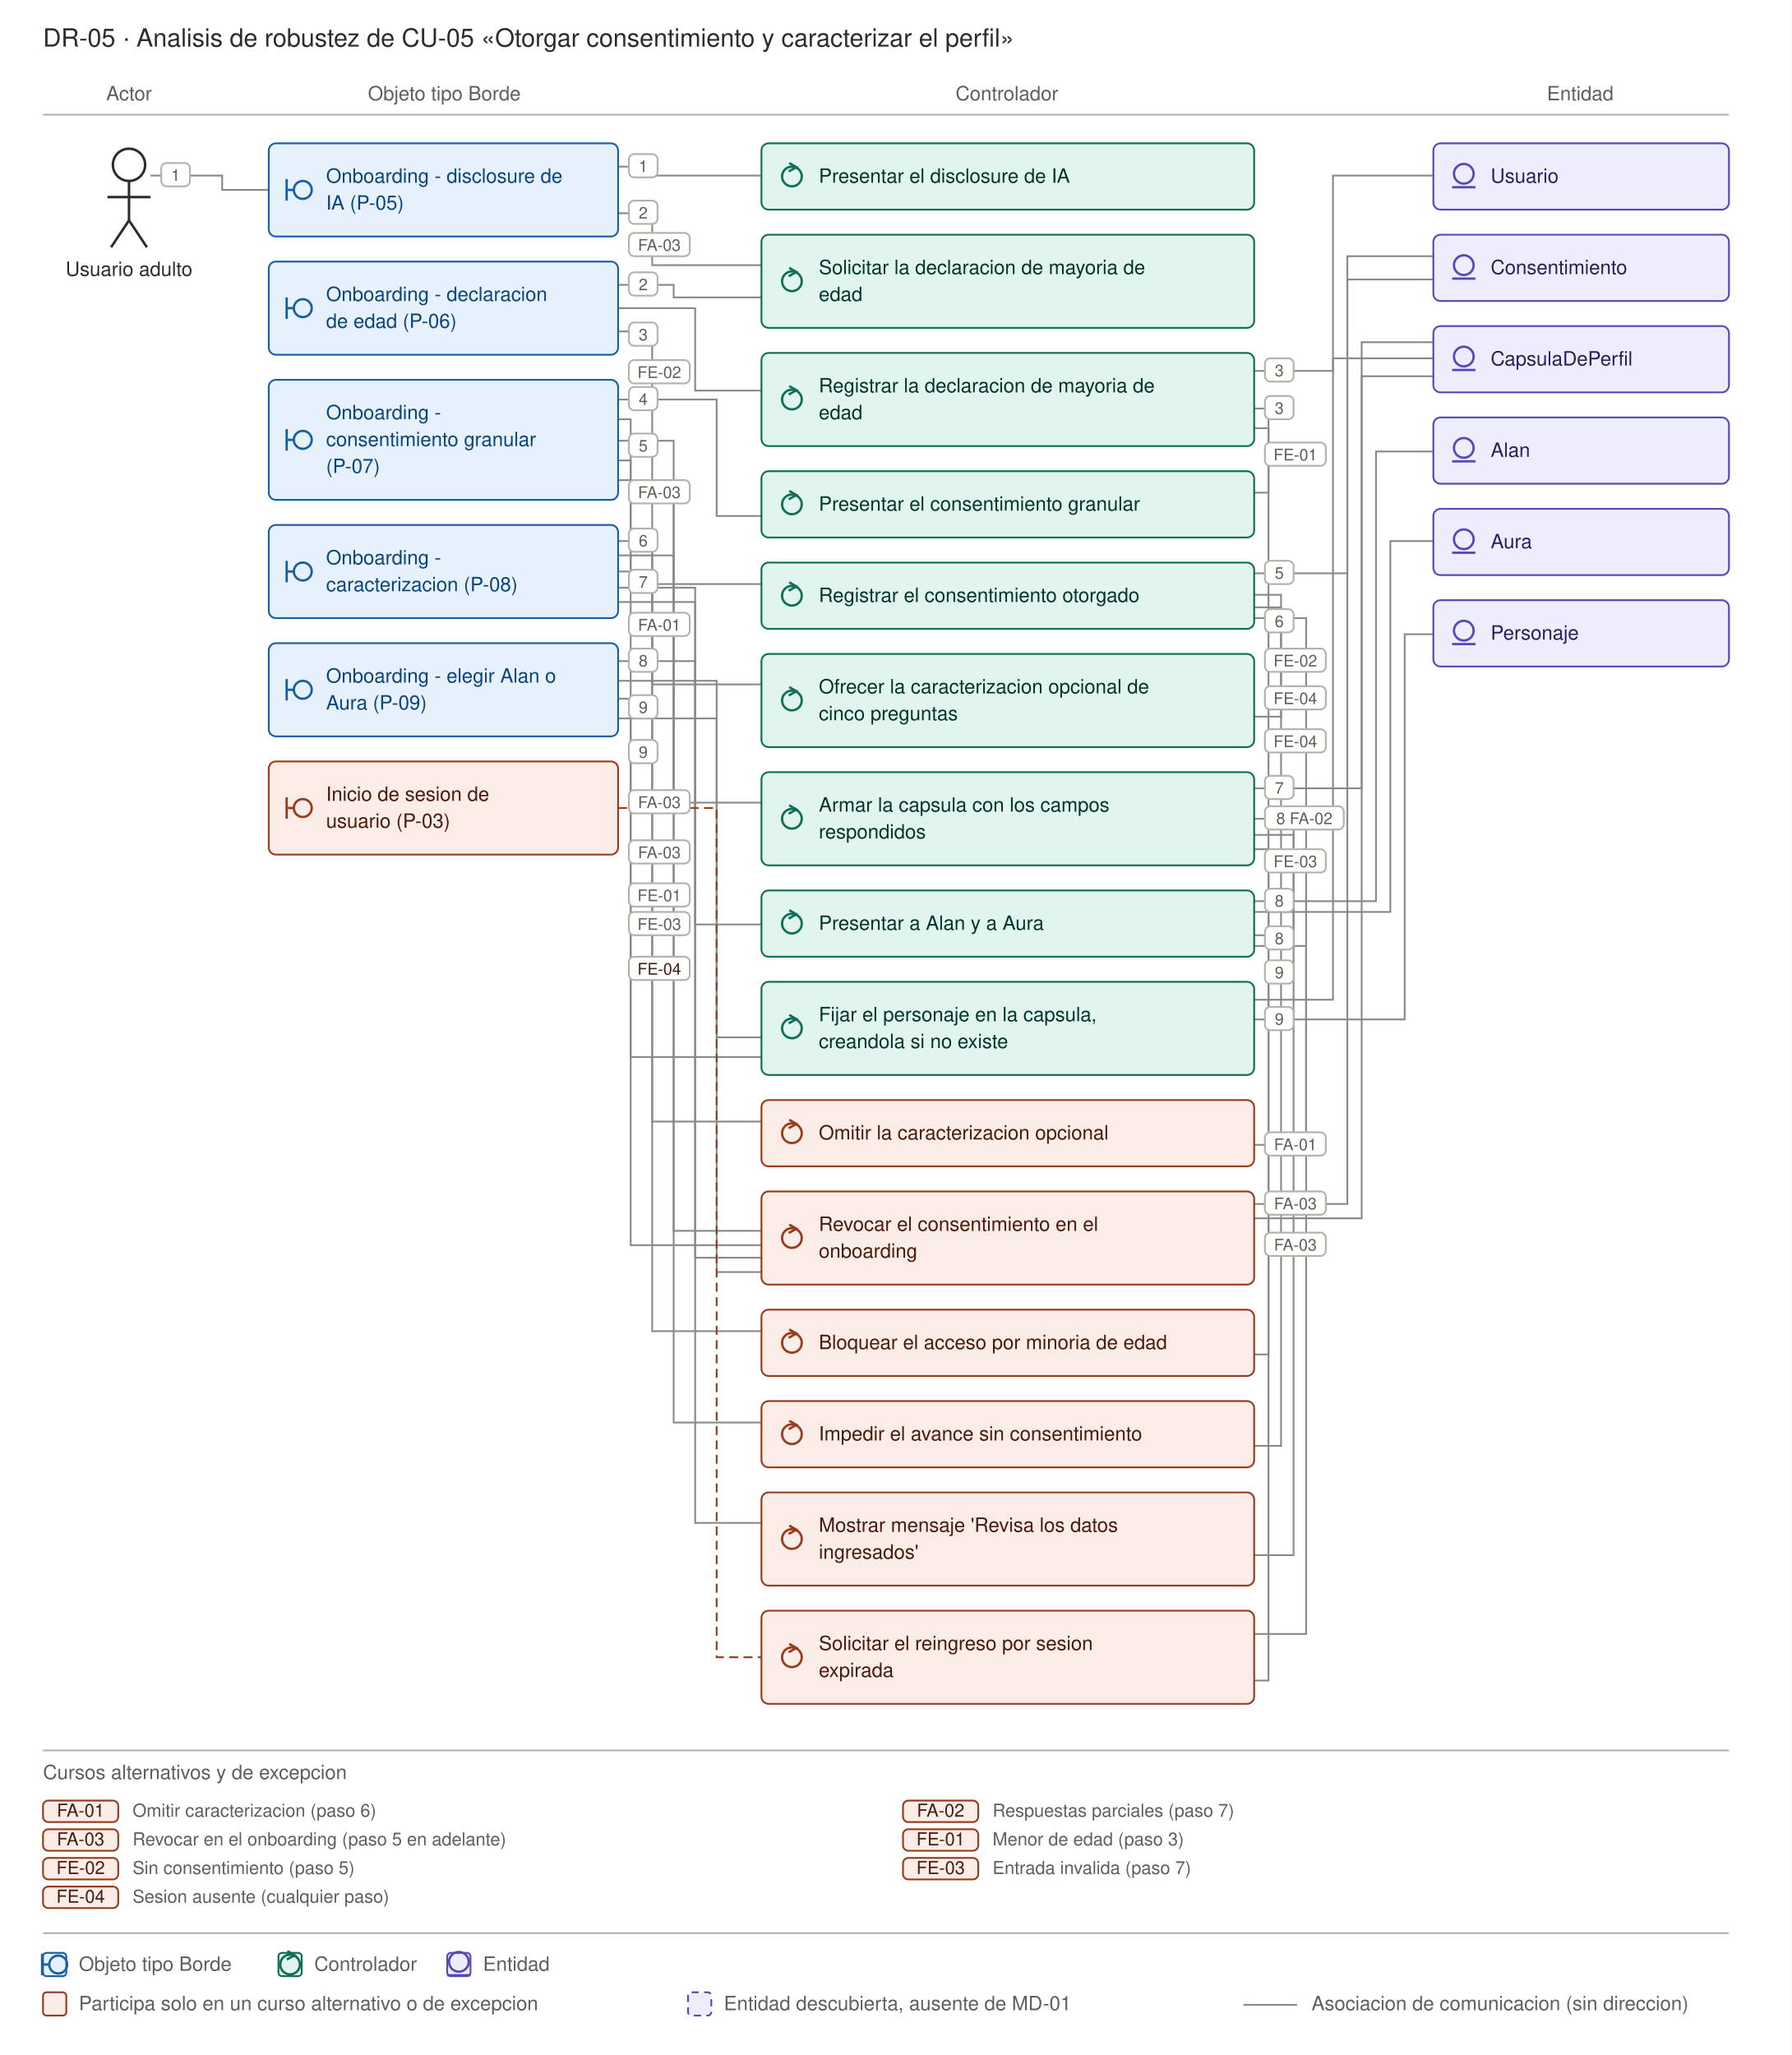
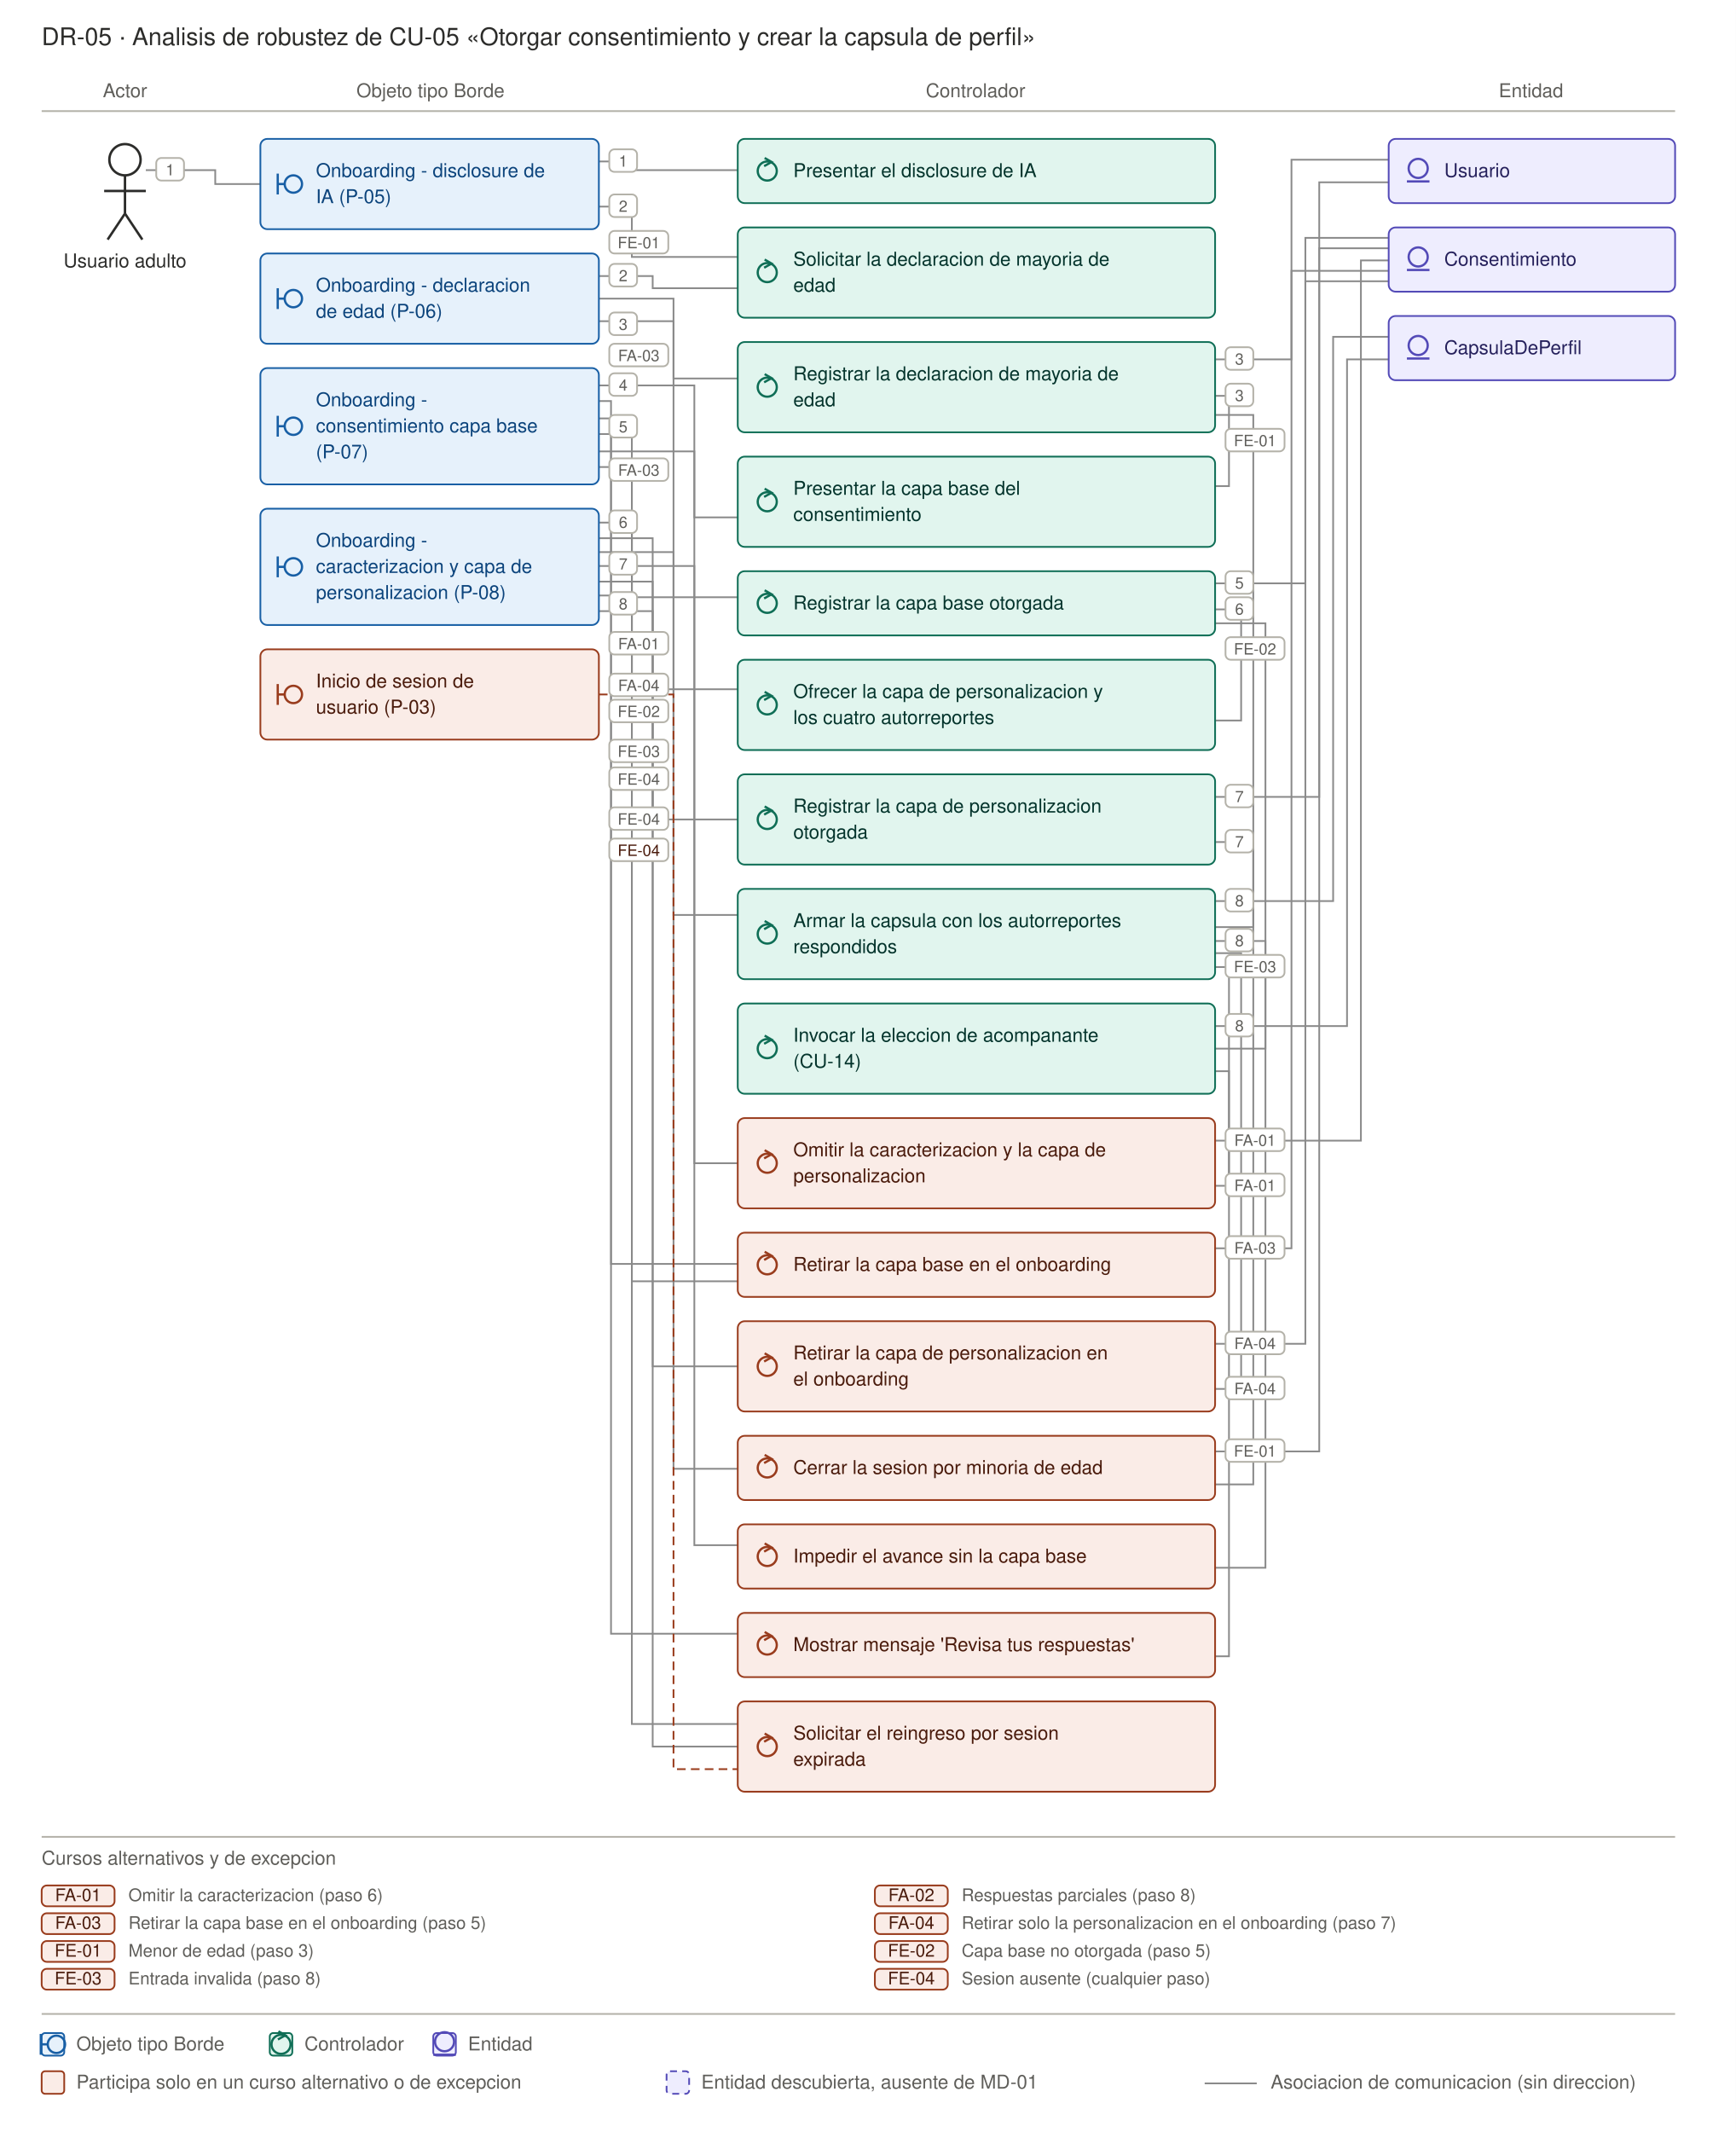
- <svg xmlns="http://www.w3.org/2000/svg" width="1000" height="1147" viewBox="0 0 1000 1147" role="img" font-family="Segoe UI, Helvetica, Arial, sans-serif">
-   <rect x="0" y="0" width="1000" height="1147" fill="#FFFFFF" />
-   <text x="24" y="26" font-size="14" font-weight="500" fill="#2C2C2A">DR-05 · Analisis de robustez de CU-05 «Otorgar consentimiento y caracterizar el perfil»</text>
+ <svg xmlns="http://www.w3.org/2000/svg" width="1000" height="1228" viewBox="0 0 1000 1228" role="img" font-family="Segoe UI, Helvetica, Arial, sans-serif">
+   <rect x="0" y="0" width="1000" height="1228" fill="#FFFFFF" />
+   <text x="24" y="26" font-size="14" font-weight="500" fill="#2C2C2A">DR-05 · Analisis de robustez de CU-05 «Otorgar consentimiento y crear la capsula de perfil»</text>
  <g font-size="11" font-weight="500" fill="#5F5E5A" text-anchor="middle">
    <text x="72" y="56">Actor</text>
    <text x="248" y="56">Objeto tipo Borde</text>
    <text x="562" y="56">Controlador</text>
    <text x="882" y="56">Entidad</text>
  </g>
  <line x1="24" y1="64" x2="965" y2="64" stroke="#B4B2A9" stroke-width="1" />
  <g fill="none" stroke="#8a8a8a" stroke-width="1">
    <polyline points="84,98 124,98 124,106 150,106" />
    <polyline points="345,93 352,93 352,98 425,98" />
    <polyline points="345,119 364,119 364,148 425,148" />
    <polyline points="345,159 376,159 376,166 425,166" />
    <polyline points="345,172 388,172 388,218 425,218" />
-     <polyline points="700,207 744,207 744,98 800,98" />
-     <polyline points="700,228 708,228 708,275 700,275" />
-     <polyline points="345,223 400,223 400,288 425,288" />
-     <polyline points="345,234 352,234 352,326 425,326" />
-     <polyline points="700,320 752,320 752,143 800,143" />
-     <polyline points="700,332 715,332 715,400 700,400" />
-     <polyline points="345,302 364,302 364,382 425,382" />
-     <polyline points="345,310 376,310 376,448 425,448" />
-     <polyline points="700,440 760,440 760,191 800,191" />
-     <polyline points="700,457 722,457 722,522 700,522" />
-     <polyline points="345,369 388,369 388,516 425,516" />
-     <polyline points="700,503 768,503 768,252 800,252" />
-     <polyline points="700,509 776,509 776,302 800,302" />
-     <polyline points="345,380 400,380 400,579 425,579" />
-     <polyline points="700,569 784,569 784,354 800,354" />
-     <polyline points="700,558 744,558 744,200 800,200" />
-     <polyline points="345,390 352,390 352,590 425,590" />
-     <polyline points="345,319 364,319 364,626 425,626" />
-     <polyline points="700,639 729,639 729,528 700,528" />
-     <polyline points="345,246 376,246 376,687 425,687" />
-     <polyline points="345,328 388,328 388,702 425,702" />
-     <polyline points="345,401 400,401 400,710 425,710" />
-     <polyline points="700,672 752,672 752,156 800,156" />
-     <polyline points="700,680 760,680 760,210 800,210" />
-     <polyline points="345,257 352,257 352,695 425,695" />
-     <polyline points="700,239 708,239 708,756 700,756" />
-     <polyline points="345,185 364,185 364,743 425,743" />
-     <polyline points="700,339 715,339 715,807 700,807" />
-     <polyline points="345,268 376,268 376,794 425,794" />
-     <polyline points="700,466 722,466 722,868 700,868" />
-     <polyline points="345,336 388,336 388,850 425,850" />
-     <polyline points="700,345 729,345 729,912 700,912" />
-     <polyline points="700,474 708,474 708,938 700,938" />
-     <polyline points="345,451 400,451 400,925 425,925" stroke="#993C1D" stroke-dasharray="5 3" />
+     <polyline points="700,207 744,207 744,92 800,92" />
+     <polyline points="700,228 708,228 708,280 700,280" />
+     <polyline points="345,222 400,222 400,298 425,298" />
+     <polyline points="345,231 352,231 352,344 425,344" />
+     <polyline points="700,336 752,336 752,137 800,137" />
+     <polyline points="700,351 715,351 715,415 700,415" />
+     <polyline points="345,301 364,301 364,397 425,397" />
+     <polyline points="345,310 376,310 376,472 425,472" />
+     <polyline points="700,459 760,459 760,143 800,143" />
+     <polyline points="700,485 722,485 722,534 700,534" />
+     <polyline points="345,318 388,318 388,527 425,527" />
+     <polyline points="700,519 768,519 768,194 800,194" />
+     <polyline points="700,542 729,542 729,604 700,604" />
+     <polyline points="700,591 776,591 776,207 800,207" />
+     <polyline points="345,326 400,326 400,670 425,670" />
+     <polyline points="700,657 784,657 784,150 800,150" />
+     <polyline points="700,683 708,683 708,617 700,617" />
+     <polyline points="345,241 352,241 352,728 425,728" />
+     <polyline points="700,719 744,719 744,156 800,156" />
+     <polyline points="345,250 364,250 364,738 425,738" />
+     <polyline points="345,335 376,335 376,787 425,787" />
+     <polyline points="700,774 752,774 752,162 800,162" />
+     <polyline points="700,800 715,800 715,549 700,549" />
+     <polyline points="700,239 722,239 722,855 700,855" />
+     <polyline points="700,836 760,836 760,105 800,105" />
+     <polyline points="345,185 388,185 388,846 425,846" />
+     <polyline points="700,359 729,359 729,903 700,903" />
+     <polyline points="345,260 400,260 400,890 425,890" />
+     <polyline points="700,557 708,557 708,954 700,954" />
+     <polyline points="345,343 352,343 352,941 425,941" />
+     <polyline points="345,269 364,269 364,993 425,993" />
+     <polyline points="345,352 376,352 376,1006 425,1006" />
+     <polyline points="345,400 388,400 388,1019 425,1019" stroke="#993C1D" stroke-dasharray="5 3" />
  </g>
  <g fill="none" stroke="#2C2C2A" stroke-width="1.4">
    <circle cx="72.0" cy="92" r="9" />
    <line x1="72.0" y1="101" x2="72.0" y2="123" />
    <line x1="60.0" y1="110" x2="84.0" y2="110" />
    <line x1="72.0" y1="123" x2="62.0" y2="138" />
    <line x1="72.0" y1="123" x2="82.0" y2="138" />
  </g>
  <g font-size="11" text-anchor="middle" fill="#2C2C2A">
    <text x="72" y="154">Usuario adulto</text>
  </g>
  <rect x="150" y="80" width="195" height="52" rx="4" fill="#E6F1FB" stroke="#185FA5" />
  <g fill="none" stroke="#185FA5" stroke-width="1.3">
    <line x1="160" y1="100.0" x2="160" y2="112.0" />
    <line x1="160" y1="106.0" x2="164" y2="106.0" />
    <circle cx="169" cy="106.0" r="5" />
  </g>
  <g font-size="11" fill="#0C447C">
    <text x="182" y="102">Onboarding - disclosure de</text>
    <text x="182" y="117">IA (P-05)</text>
  </g>
  <rect x="150" y="146" width="195" height="52" rx="4" fill="#E6F1FB" stroke="#185FA5" />
  <g fill="none" stroke="#185FA5" stroke-width="1.3">
    <line x1="160" y1="166.0" x2="160" y2="178.0" />
    <line x1="160" y1="172.0" x2="164" y2="172.0" />
    <circle cx="169" cy="172.0" r="5" />
  </g>
  <g font-size="11" fill="#0C447C">
    <text x="182" y="168">Onboarding - declaracion</text>
    <text x="182" y="183">de edad (P-06)</text>
  </g>
  <rect x="150" y="212" width="195" height="67" rx="4" fill="#E6F1FB" stroke="#185FA5" />
  <g fill="none" stroke="#185FA5" stroke-width="1.3">
    <line x1="160" y1="239.5" x2="160" y2="251.5" />
    <line x1="160" y1="245.5" x2="164" y2="245.5" />
    <circle cx="169" cy="245.5" r="5" />
  </g>
  <g font-size="11" fill="#0C447C">
    <text x="182" y="234">Onboarding -</text>
-     <text x="182" y="249">consentimiento granular</text>
+     <text x="182" y="249">consentimiento capa base</text>
    <text x="182" y="264">(P-07)</text>
  </g>
-   <rect x="150" y="293" width="195" height="52" rx="4" fill="#E6F1FB" stroke="#185FA5" />
+   <rect x="150" y="293" width="195" height="67" rx="4" fill="#E6F1FB" stroke="#185FA5" />
  <g fill="none" stroke="#185FA5" stroke-width="1.3">
-     <line x1="160" y1="313.0" x2="160" y2="325.0" />
-     <line x1="160" y1="319.0" x2="164" y2="319.0" />
-     <circle cx="169" cy="319.0" r="5" />
+     <line x1="160" y1="320.5" x2="160" y2="332.5" />
+     <line x1="160" y1="326.5" x2="164" y2="326.5" />
+     <circle cx="169" cy="326.5" r="5" />
  </g>
  <g font-size="11" fill="#0C447C">
    <text x="182" y="315">Onboarding -</text>
-     <text x="182" y="330">caracterizacion (P-08)</text>
-   </g>
-   <rect x="150" y="359" width="195" height="52" rx="4" fill="#E6F1FB" stroke="#185FA5" />
-   <g fill="none" stroke="#185FA5" stroke-width="1.3">
-     <line x1="160" y1="379.0" x2="160" y2="391.0" />
-     <line x1="160" y1="385.0" x2="164" y2="385.0" />
-     <circle cx="169" cy="385.0" r="5" />
-   </g>
-   <g font-size="11" fill="#0C447C">
-     <text x="182" y="381">Onboarding - elegir Alan o</text>
-     <text x="182" y="396">Aura (P-09)</text>
-   </g>
-   <rect x="150" y="425" width="195" height="52" rx="4" fill="#FAECE7" stroke="#993C1D" />
-   <g fill="none" stroke="#993C1D" stroke-width="1.3">
-     <line x1="160" y1="445.0" x2="160" y2="457.0" />
-     <line x1="160" y1="451.0" x2="164" y2="451.0" />
-     <circle cx="169" cy="451.0" r="5" />
-   </g>
-   <g font-size="11" fill="#4A1B0C">
-     <text x="182" y="447">Inicio de sesion de</text>
-     <text x="182" y="462">usuario (P-03)</text>
+     <text x="182" y="330">caracterizacion y capa de</text>
+     <text x="182" y="345">personalizacion (P-08)</text>
+   </g>
+   <rect x="150" y="374" width="195" height="52" rx="4" fill="#FAECE7" stroke="#993C1D" />
+   <g fill="none" stroke="#993C1D" stroke-width="1.3">
+     <line x1="160" y1="394.0" x2="160" y2="406.0" />
+     <line x1="160" y1="400.0" x2="164" y2="400.0" />
+     <circle cx="169" cy="400.0" r="5" />
+   </g>
+   <g font-size="11" fill="#4A1B0C">
+     <text x="182" y="396">Inicio de sesion de</text>
+     <text x="182" y="411">usuario (P-03)</text>
  </g>
  <rect x="425" y="80" width="275" height="37" rx="4" fill="#E1F5EE" stroke="#0F6E56" />
  <g fill="none" stroke="#0F6E56" stroke-width="1.3">
    <circle cx="442" cy="98.5" r="5.5" />
    <polyline points="440.5,91.0 444.5,93.3 440.2,95.7" />
  </g>
  <g font-size="11" fill="#04342C">
    <text x="457" y="102">Presentar el disclosure de IA</text>
  </g>
  <rect x="425" y="131" width="275" height="52" rx="4" fill="#E1F5EE" stroke="#0F6E56" />
  <g fill="none" stroke="#0F6E56" stroke-width="1.3">
    <circle cx="442" cy="157.0" r="5.5" />
    <polyline points="440.5,149.5 444.5,151.8 440.2,154.2" />
  </g>
  <g font-size="11" fill="#04342C">
    <text x="457" y="153">Solicitar la declaracion de mayoria de</text>
    <text x="457" y="168">edad</text>
  </g>
  <rect x="425" y="197" width="275" height="52" rx="4" fill="#E1F5EE" stroke="#0F6E56" />
  <g fill="none" stroke="#0F6E56" stroke-width="1.3">
    <circle cx="442" cy="223.0" r="5.5" />
    <polyline points="440.5,215.5 444.5,217.8 440.2,220.2" />
  </g>
  <g font-size="11" fill="#04342C">
    <text x="457" y="219">Registrar la declaracion de mayoria de</text>
    <text x="457" y="234">edad</text>
  </g>
-   <rect x="425" y="263" width="275" height="37" rx="4" fill="#E1F5EE" stroke="#0F6E56" />
-   <g fill="none" stroke="#0F6E56" stroke-width="1.3">
-     <circle cx="442" cy="281.5" r="5.5" />
-     <polyline points="440.5,274.0 444.5,276.3 440.2,278.7" />
-   </g>
-   <g font-size="11" fill="#04342C">
-     <text x="457" y="285">Presentar el consentimiento granular</text>
-   </g>
-   <rect x="425" y="314" width="275" height="37" rx="4" fill="#E1F5EE" stroke="#0F6E56" />
-   <g fill="none" stroke="#0F6E56" stroke-width="1.3">
-     <circle cx="442" cy="332.5" r="5.5" />
-     <polyline points="440.5,325.0 444.5,327.3 440.2,329.7" />
-   </g>
-   <g font-size="11" fill="#04342C">
-     <text x="457" y="336">Registrar el consentimiento otorgado</text>
-   </g>
-   <rect x="425" y="365" width="275" height="52" rx="4" fill="#E1F5EE" stroke="#0F6E56" />
-   <g fill="none" stroke="#0F6E56" stroke-width="1.3">
-     <circle cx="442" cy="391.0" r="5.5" />
-     <polyline points="440.5,383.5 444.5,385.8 440.2,388.2" />
-   </g>
-   <g font-size="11" fill="#04342C">
-     <text x="457" y="387">Ofrecer la caracterizacion opcional de</text>
-     <text x="457" y="402">cinco preguntas</text>
-   </g>
-   <rect x="425" y="431" width="275" height="52" rx="4" fill="#E1F5EE" stroke="#0F6E56" />
-   <g fill="none" stroke="#0F6E56" stroke-width="1.3">
-     <circle cx="442" cy="457.0" r="5.5" />
-     <polyline points="440.5,449.5 444.5,451.8 440.2,454.2" />
-   </g>
-   <g font-size="11" fill="#04342C">
-     <text x="457" y="453">Armar la capsula con los campos</text>
-     <text x="457" y="468">respondidos</text>
-   </g>
-   <rect x="425" y="497" width="275" height="37" rx="4" fill="#E1F5EE" stroke="#0F6E56" />
-   <g fill="none" stroke="#0F6E56" stroke-width="1.3">
-     <circle cx="442" cy="515.5" r="5.5" />
-     <polyline points="440.5,508.0 444.5,510.3 440.2,512.7" />
-   </g>
-   <g font-size="11" fill="#04342C">
-     <text x="457" y="519">Presentar a Alan y a Aura</text>
-   </g>
-   <rect x="425" y="548" width="275" height="52" rx="4" fill="#E1F5EE" stroke="#0F6E56" />
-   <g fill="none" stroke="#0F6E56" stroke-width="1.3">
-     <circle cx="442" cy="574.0" r="5.5" />
-     <polyline points="440.5,566.5 444.5,568.8 440.2,571.2" />
-   </g>
-   <g font-size="11" fill="#04342C">
-     <text x="457" y="570">Fijar el personaje en la capsula,</text>
-     <text x="457" y="585">creandola si no existe</text>
-   </g>
-   <rect x="425" y="614" width="275" height="37" rx="4" fill="#FAECE7" stroke="#993C1D" />
-   <g fill="none" stroke="#993C1D" stroke-width="1.3">
-     <circle cx="442" cy="632.5" r="5.5" />
-     <polyline points="440.5,625.0 444.5,627.3 440.2,629.7" />
-   </g>
-   <g font-size="11" fill="#4A1B0C">
-     <text x="457" y="636">Omitir la caracterizacion opcional</text>
-   </g>
-   <rect x="425" y="665" width="275" height="52" rx="4" fill="#FAECE7" stroke="#993C1D" />
-   <g fill="none" stroke="#993C1D" stroke-width="1.3">
-     <circle cx="442" cy="691.0" r="5.5" />
-     <polyline points="440.5,683.5 444.5,685.8 440.2,688.2" />
-   </g>
-   <g font-size="11" fill="#4A1B0C">
-     <text x="457" y="687">Revocar el consentimiento en el</text>
-     <text x="457" y="702">onboarding</text>
-   </g>
-   <rect x="425" y="731" width="275" height="37" rx="4" fill="#FAECE7" stroke="#993C1D" />
-   <g fill="none" stroke="#993C1D" stroke-width="1.3">
-     <circle cx="442" cy="749.5" r="5.5" />
-     <polyline points="440.5,742.0 444.5,744.3 440.2,746.7" />
-   </g>
-   <g font-size="11" fill="#4A1B0C">
-     <text x="457" y="753">Bloquear el acceso por minoria de edad</text>
-   </g>
-   <rect x="425" y="782" width="275" height="37" rx="4" fill="#FAECE7" stroke="#993C1D" />
-   <g fill="none" stroke="#993C1D" stroke-width="1.3">
-     <circle cx="442" cy="800.5" r="5.5" />
-     <polyline points="440.5,793.0 444.5,795.3 440.2,797.7" />
-   </g>
-   <g font-size="11" fill="#4A1B0C">
-     <text x="457" y="804">Impedir el avance sin consentimiento</text>
-   </g>
-   <rect x="425" y="833" width="275" height="52" rx="4" fill="#FAECE7" stroke="#993C1D" />
-   <g fill="none" stroke="#993C1D" stroke-width="1.3">
-     <circle cx="442" cy="859.0" r="5.5" />
-     <polyline points="440.5,851.5 444.5,853.8 440.2,856.2" />
-   </g>
-   <g font-size="11" fill="#4A1B0C">
-     <text x="457" y="855">Mostrar mensaje 'Revisa los datos</text>
-     <text x="457" y="870">ingresados'</text>
-   </g>
-   <rect x="425" y="899" width="275" height="52" rx="4" fill="#FAECE7" stroke="#993C1D" />
-   <g fill="none" stroke="#993C1D" stroke-width="1.3">
-     <circle cx="442" cy="925.0" r="5.5" />
-     <polyline points="440.5,917.5 444.5,919.8 440.2,922.2" />
-   </g>
-   <g font-size="11" fill="#4A1B0C">
-     <text x="457" y="921">Solicitar el reingreso por sesion</text>
-     <text x="457" y="936">expirada</text>
+   <rect x="425" y="263" width="275" height="52" rx="4" fill="#E1F5EE" stroke="#0F6E56" />
+   <g fill="none" stroke="#0F6E56" stroke-width="1.3">
+     <circle cx="442" cy="289.0" r="5.5" />
+     <polyline points="440.5,281.5 444.5,283.8 440.2,286.2" />
+   </g>
+   <g font-size="11" fill="#04342C">
+     <text x="457" y="285">Presentar la capa base del</text>
+     <text x="457" y="300">consentimiento</text>
+   </g>
+   <rect x="425" y="329" width="275" height="37" rx="4" fill="#E1F5EE" stroke="#0F6E56" />
+   <g fill="none" stroke="#0F6E56" stroke-width="1.3">
+     <circle cx="442" cy="347.5" r="5.5" />
+     <polyline points="440.5,340.0 444.5,342.3 440.2,344.7" />
+   </g>
+   <g font-size="11" fill="#04342C">
+     <text x="457" y="351">Registrar la capa base otorgada</text>
+   </g>
+   <rect x="425" y="380" width="275" height="52" rx="4" fill="#E1F5EE" stroke="#0F6E56" />
+   <g fill="none" stroke="#0F6E56" stroke-width="1.3">
+     <circle cx="442" cy="406.0" r="5.5" />
+     <polyline points="440.5,398.5 444.5,400.8 440.2,403.2" />
+   </g>
+   <g font-size="11" fill="#04342C">
+     <text x="457" y="402">Ofrecer la capa de personalizacion y</text>
+     <text x="457" y="417">los cuatro autorreportes</text>
+   </g>
+   <rect x="425" y="446" width="275" height="52" rx="4" fill="#E1F5EE" stroke="#0F6E56" />
+   <g fill="none" stroke="#0F6E56" stroke-width="1.3">
+     <circle cx="442" cy="472.0" r="5.5" />
+     <polyline points="440.5,464.5 444.5,466.8 440.2,469.2" />
+   </g>
+   <g font-size="11" fill="#04342C">
+     <text x="457" y="468">Registrar la capa de personalizacion</text>
+     <text x="457" y="483">otorgada</text>
+   </g>
+   <rect x="425" y="512" width="275" height="52" rx="4" fill="#E1F5EE" stroke="#0F6E56" />
+   <g fill="none" stroke="#0F6E56" stroke-width="1.3">
+     <circle cx="442" cy="538.0" r="5.5" />
+     <polyline points="440.5,530.5 444.5,532.8 440.2,535.2" />
+   </g>
+   <g font-size="11" fill="#04342C">
+     <text x="457" y="534">Armar la capsula con los autorreportes</text>
+     <text x="457" y="549">respondidos</text>
+   </g>
+   <rect x="425" y="578" width="275" height="52" rx="4" fill="#E1F5EE" stroke="#0F6E56" />
+   <g fill="none" stroke="#0F6E56" stroke-width="1.3">
+     <circle cx="442" cy="604.0" r="5.5" />
+     <polyline points="440.5,596.5 444.5,598.8 440.2,601.2" />
+   </g>
+   <g font-size="11" fill="#04342C">
+     <text x="457" y="600">Invocar la eleccion de acompanante</text>
+     <text x="457" y="615">(CU-14)</text>
+   </g>
+   <rect x="425" y="644" width="275" height="52" rx="4" fill="#FAECE7" stroke="#993C1D" />
+   <g fill="none" stroke="#993C1D" stroke-width="1.3">
+     <circle cx="442" cy="670.0" r="5.5" />
+     <polyline points="440.5,662.5 444.5,664.8 440.2,667.2" />
+   </g>
+   <g font-size="11" fill="#4A1B0C">
+     <text x="457" y="666">Omitir la caracterizacion y la capa de</text>
+     <text x="457" y="681">personalizacion</text>
+   </g>
+   <rect x="425" y="710" width="275" height="37" rx="4" fill="#FAECE7" stroke="#993C1D" />
+   <g fill="none" stroke="#993C1D" stroke-width="1.3">
+     <circle cx="442" cy="728.5" r="5.5" />
+     <polyline points="440.5,721.0 444.5,723.3 440.2,725.7" />
+   </g>
+   <g font-size="11" fill="#4A1B0C">
+     <text x="457" y="732">Retirar la capa base en el onboarding</text>
+   </g>
+   <rect x="425" y="761" width="275" height="52" rx="4" fill="#FAECE7" stroke="#993C1D" />
+   <g fill="none" stroke="#993C1D" stroke-width="1.3">
+     <circle cx="442" cy="787.0" r="5.5" />
+     <polyline points="440.5,779.5 444.5,781.8 440.2,784.2" />
+   </g>
+   <g font-size="11" fill="#4A1B0C">
+     <text x="457" y="783">Retirar la capa de personalizacion en</text>
+     <text x="457" y="798">el onboarding</text>
+   </g>
+   <rect x="425" y="827" width="275" height="37" rx="4" fill="#FAECE7" stroke="#993C1D" />
+   <g fill="none" stroke="#993C1D" stroke-width="1.3">
+     <circle cx="442" cy="845.5" r="5.5" />
+     <polyline points="440.5,838.0 444.5,840.3 440.2,842.7" />
+   </g>
+   <g font-size="11" fill="#4A1B0C">
+     <text x="457" y="849">Cerrar la sesion por minoria de edad</text>
+   </g>
+   <rect x="425" y="878" width="275" height="37" rx="4" fill="#FAECE7" stroke="#993C1D" />
+   <g fill="none" stroke="#993C1D" stroke-width="1.3">
+     <circle cx="442" cy="896.5" r="5.5" />
+     <polyline points="440.5,889.0 444.5,891.3 440.2,893.7" />
+   </g>
+   <g font-size="11" fill="#4A1B0C">
+     <text x="457" y="900">Impedir el avance sin la capa base</text>
+   </g>
+   <rect x="425" y="929" width="275" height="37" rx="4" fill="#FAECE7" stroke="#993C1D" />
+   <g fill="none" stroke="#993C1D" stroke-width="1.3">
+     <circle cx="442" cy="947.5" r="5.5" />
+     <polyline points="440.5,940.0 444.5,942.3 440.2,944.7" />
+   </g>
+   <g font-size="11" fill="#4A1B0C">
+     <text x="457" y="951">Mostrar mensaje 'Revisa tus respuestas'</text>
+   </g>
+   <rect x="425" y="980" width="275" height="52" rx="4" fill="#FAECE7" stroke="#993C1D" />
+   <g fill="none" stroke="#993C1D" stroke-width="1.3">
+     <circle cx="442" cy="1006.0" r="5.5" />
+     <polyline points="440.5,998.5 444.5,1000.8 440.2,1003.2" />
+   </g>
+   <g font-size="11" fill="#4A1B0C">
+     <text x="457" y="1002">Solicitar el reingreso por sesion</text>
+     <text x="457" y="1017">expirada</text>
  </g>
  <rect x="800" y="80" width="165" height="37" rx="4" fill="#EEEDFE" stroke="#534AB7" />
  <g fill="none" stroke="#534AB7" stroke-width="1.3">
    <circle cx="817" cy="97.0" r="5.5" />
    <line x1="810.5" y1="104.5" x2="823.5" y2="104.5" />
  </g>
  <g font-size="11" fill="#26215C">
    <text x="832" y="102">Usuario</text>
  </g>
  <rect x="800" y="131" width="165" height="37" rx="4" fill="#EEEDFE" stroke="#534AB7" />
  <g fill="none" stroke="#534AB7" stroke-width="1.3">
    <circle cx="817" cy="148.0" r="5.5" />
    <line x1="810.5" y1="155.5" x2="823.5" y2="155.5" />
  </g>
  <g font-size="11" fill="#26215C">
    <text x="832" y="153">Consentimiento</text>
  </g>
  <rect x="800" y="182" width="165" height="37" rx="4" fill="#EEEDFE" stroke="#534AB7" />
  <g fill="none" stroke="#534AB7" stroke-width="1.3">
    <circle cx="817" cy="199.0" r="5.5" />
    <line x1="810.5" y1="206.5" x2="823.5" y2="206.5" />
  </g>
  <g font-size="11" fill="#26215C">
    <text x="832" y="204">CapsulaDePerfil</text>
-   </g>
-   <rect x="800" y="233" width="165" height="37" rx="4" fill="#EEEDFE" stroke="#534AB7" />
-   <g fill="none" stroke="#534AB7" stroke-width="1.3">
-     <circle cx="817" cy="250.0" r="5.5" />
-     <line x1="810.5" y1="257.5" x2="823.5" y2="257.5" />
-   </g>
-   <g font-size="11" fill="#26215C">
-     <text x="832" y="255">Alan</text>
-   </g>
-   <rect x="800" y="284" width="165" height="37" rx="4" fill="#EEEDFE" stroke="#534AB7" />
-   <g fill="none" stroke="#534AB7" stroke-width="1.3">
-     <circle cx="817" cy="301.0" r="5.5" />
-     <line x1="810.5" y1="308.5" x2="823.5" y2="308.5" />
-   </g>
-   <g font-size="11" fill="#26215C">
-     <text x="832" y="306">Aura</text>
-   </g>
-   <rect x="800" y="335" width="165" height="37" rx="4" fill="#EEEDFE" stroke="#534AB7" />
-   <g fill="none" stroke="#534AB7" stroke-width="1.3">
-     <circle cx="817" cy="352.0" r="5.5" />
-     <line x1="810.5" y1="359.5" x2="823.5" y2="359.5" />
-   </g>
-   <g font-size="11" fill="#26215C">
-     <text x="832" y="357">Personaje</text>
  </g>
  <g font-size="9" text-anchor="middle">
    <rect x="90" y="91" width="16" height="13" rx="3" fill="#FFFFFF" stroke="#B4B2A9" />
    <text x="98" y="101" fill="#5F5E5A">1</text>
    <rect x="351" y="86" width="16" height="13" rx="3" fill="#FFFFFF" stroke="#B4B2A9" />
    <text x="359" y="96" fill="#5F5E5A">1</text>
    <rect x="351" y="112" width="16" height="13" rx="3" fill="#FFFFFF" stroke="#B4B2A9" />
    <text x="359" y="122" fill="#5F5E5A">2</text>
    <rect x="351" y="152" width="16" height="13" rx="3" fill="#FFFFFF" stroke="#B4B2A9" />
    <text x="359" y="162" fill="#5F5E5A">2</text>
    <rect x="351" y="180" width="16" height="13" rx="3" fill="#FFFFFF" stroke="#B4B2A9" />
    <text x="359" y="190" fill="#5F5E5A">3</text>
    <rect x="706" y="200" width="16" height="13" rx="3" fill="#FFFFFF" stroke="#B4B2A9" />
    <text x="714" y="210" fill="#5F5E5A">3</text>
    <rect x="706" y="221" width="16" height="13" rx="3" fill="#FFFFFF" stroke="#B4B2A9" />
    <text x="714" y="231" fill="#5F5E5A">3</text>
-     <rect x="351" y="216" width="16" height="13" rx="3" fill="#FFFFFF" stroke="#B4B2A9" />
-     <text x="359" y="226" fill="#5F5E5A">4</text>
-     <rect x="351" y="242" width="16" height="13" rx="3" fill="#FFFFFF" stroke="#B4B2A9" />
-     <text x="359" y="252" fill="#5F5E5A">5</text>
-     <rect x="706" y="313" width="16" height="13" rx="3" fill="#FFFFFF" stroke="#B4B2A9" />
-     <text x="714" y="323" fill="#5F5E5A">5</text>
-     <rect x="706" y="340" width="16" height="13" rx="3" fill="#FFFFFF" stroke="#B4B2A9" />
-     <text x="714" y="350" fill="#5F5E5A">6</text>
-     <rect x="351" y="295" width="16" height="13" rx="3" fill="#FFFFFF" stroke="#B4B2A9" />
-     <text x="359" y="305" fill="#5F5E5A">6</text>
+     <rect x="351" y="215" width="16" height="13" rx="3" fill="#FFFFFF" stroke="#B4B2A9" />
+     <text x="359" y="225" fill="#5F5E5A">4</text>
+     <rect x="351" y="239" width="16" height="13" rx="3" fill="#FFFFFF" stroke="#B4B2A9" />
+     <text x="359" y="249" fill="#5F5E5A">5</text>
+     <rect x="706" y="329" width="16" height="13" rx="3" fill="#FFFFFF" stroke="#B4B2A9" />
+     <text x="714" y="339" fill="#5F5E5A">5</text>
+     <rect x="706" y="344" width="16" height="13" rx="3" fill="#FFFFFF" stroke="#B4B2A9" />
+     <text x="714" y="354" fill="#5F5E5A">6</text>
+     <rect x="351" y="294" width="16" height="13" rx="3" fill="#FFFFFF" stroke="#B4B2A9" />
+     <text x="359" y="304" fill="#5F5E5A">6</text>
    <rect x="351" y="318" width="16" height="13" rx="3" fill="#FFFFFF" stroke="#B4B2A9" />
    <text x="359" y="328" fill="#5F5E5A">7</text>
-     <rect x="706" y="433" width="16" height="13" rx="3" fill="#FFFFFF" stroke="#B4B2A9" />
-     <text x="714" y="443" fill="#5F5E5A">7</text>
-     <rect x="706" y="450" width="44" height="13" rx="3" fill="#FFFFFF" stroke="#B4B2A9" />
-     <text x="728" y="460" fill="#5F5E5A">8 FA-02</text>
-     <rect x="351" y="362" width="16" height="13" rx="3" fill="#FFFFFF" stroke="#B4B2A9" />
-     <text x="359" y="372" fill="#5F5E5A">8</text>
-     <rect x="706" y="496" width="16" height="13" rx="3" fill="#FFFFFF" stroke="#B4B2A9" />
-     <text x="714" y="506" fill="#5F5E5A">8</text>
-     <rect x="706" y="517" width="16" height="13" rx="3" fill="#FFFFFF" stroke="#B4B2A9" />
-     <text x="714" y="527" fill="#5F5E5A">8</text>
-     <rect x="351" y="388" width="16" height="13" rx="3" fill="#FFFFFF" stroke="#B4B2A9" />
-     <text x="359" y="398" fill="#5F5E5A">9</text>
-     <rect x="706" y="562" width="16" height="13" rx="3" fill="#FFFFFF" stroke="#B4B2A9" />
-     <text x="714" y="572" fill="#5F5E5A">9</text>
-     <rect x="706" y="536" width="16" height="13" rx="3" fill="#FFFFFF" stroke="#B4B2A9" />
-     <text x="714" y="546" fill="#5F5E5A">9</text>
-     <rect x="351" y="413" width="16" height="13" rx="3" fill="#FFFFFF" stroke="#B4B2A9" />
-     <text x="359" y="423" fill="#5F5E5A">9</text>
-     <rect x="351" y="342" width="34" height="13" rx="3" fill="#FFFFFF" stroke="#B4B2A9" />
-     <text x="368" y="352" fill="#5F5E5A">FA-01</text>
-     <rect x="706" y="632" width="34" height="13" rx="3" fill="#FFFFFF" stroke="#B4B2A9" />
-     <text x="723" y="642" fill="#5F5E5A">FA-01</text>
-     <rect x="351" y="268" width="34" height="13" rx="3" fill="#FFFFFF" stroke="#B4B2A9" />
-     <text x="368" y="278" fill="#5F5E5A">FA-03</text>
-     <rect x="351" y="441" width="34" height="13" rx="3" fill="#FFFFFF" stroke="#B4B2A9" />
-     <text x="368" y="451" fill="#5F5E5A">FA-03</text>
-     <rect x="351" y="469" width="34" height="13" rx="3" fill="#FFFFFF" stroke="#B4B2A9" />
-     <text x="368" y="479" fill="#5F5E5A">FA-03</text>
-     <rect x="706" y="665" width="34" height="13" rx="3" fill="#FFFFFF" stroke="#B4B2A9" />
-     <text x="723" y="675" fill="#5F5E5A">FA-03</text>
-     <rect x="706" y="688" width="34" height="13" rx="3" fill="#FFFFFF" stroke="#B4B2A9" />
-     <text x="723" y="698" fill="#5F5E5A">FA-03</text>
-     <rect x="351" y="130" width="34" height="13" rx="3" fill="#FFFFFF" stroke="#B4B2A9" />
-     <text x="368" y="140" fill="#5F5E5A">FA-03</text>
+     <rect x="706" y="452" width="16" height="13" rx="3" fill="#FFFFFF" stroke="#B4B2A9" />
+     <text x="714" y="462" fill="#5F5E5A">7</text>
+     <rect x="706" y="478" width="16" height="13" rx="3" fill="#FFFFFF" stroke="#B4B2A9" />
+     <text x="714" y="488" fill="#5F5E5A">7</text>
+     <rect x="351" y="341" width="16" height="13" rx="3" fill="#FFFFFF" stroke="#B4B2A9" />
+     <text x="359" y="351" fill="#5F5E5A">8</text>
+     <rect x="706" y="512" width="16" height="13" rx="3" fill="#FFFFFF" stroke="#B4B2A9" />
+     <text x="714" y="522" fill="#5F5E5A">8</text>
+     <rect x="706" y="535" width="16" height="13" rx="3" fill="#FFFFFF" stroke="#B4B2A9" />
+     <text x="714" y="545" fill="#5F5E5A">8</text>
+     <rect x="706" y="584" width="16" height="13" rx="3" fill="#FFFFFF" stroke="#B4B2A9" />
+     <text x="714" y="594" fill="#5F5E5A">8</text>
+     <rect x="351" y="364" width="34" height="13" rx="3" fill="#FFFFFF" stroke="#B4B2A9" />
+     <text x="368" y="374" fill="#5F5E5A">FA-01</text>
+     <rect x="706" y="650" width="34" height="13" rx="3" fill="#FFFFFF" stroke="#B4B2A9" />
+     <text x="723" y="660" fill="#5F5E5A">FA-01</text>
+     <rect x="706" y="676" width="34" height="13" rx="3" fill="#FFFFFF" stroke="#B4B2A9" />
+     <text x="723" y="686" fill="#5F5E5A">FA-01</text>
+     <rect x="351" y="264" width="34" height="13" rx="3" fill="#FFFFFF" stroke="#B4B2A9" />
+     <text x="368" y="274" fill="#5F5E5A">FA-03</text>
+     <rect x="706" y="712" width="34" height="13" rx="3" fill="#FFFFFF" stroke="#B4B2A9" />
+     <text x="723" y="722" fill="#5F5E5A">FA-03</text>
+     <rect x="351" y="198" width="34" height="13" rx="3" fill="#FFFFFF" stroke="#B4B2A9" />
+     <text x="368" y="208" fill="#5F5E5A">FA-03</text>
+     <rect x="351" y="388" width="34" height="13" rx="3" fill="#FFFFFF" stroke="#B4B2A9" />
+     <text x="368" y="398" fill="#5F5E5A">FA-04</text>
+     <rect x="706" y="767" width="34" height="13" rx="3" fill="#FFFFFF" stroke="#B4B2A9" />
+     <text x="723" y="777" fill="#5F5E5A">FA-04</text>
+     <rect x="706" y="793" width="34" height="13" rx="3" fill="#FFFFFF" stroke="#B4B2A9" />
+     <text x="723" y="803" fill="#5F5E5A">FA-04</text>
    <rect x="706" y="247" width="34" height="13" rx="3" fill="#FFFFFF" stroke="#B4B2A9" />
    <text x="723" y="257" fill="#5F5E5A">FE-01</text>
-     <rect x="351" y="493" width="34" height="13" rx="3" fill="#FFFFFF" stroke="#B4B2A9" />
-     <text x="368" y="503" fill="#5F5E5A">FE-01</text>
-     <rect x="706" y="362" width="34" height="13" rx="3" fill="#FFFFFF" stroke="#B4B2A9" />
-     <text x="723" y="372" fill="#5F5E5A">FE-02</text>
-     <rect x="351" y="201" width="34" height="13" rx="3" fill="#FFFFFF" stroke="#B4B2A9" />
-     <text x="368" y="211" fill="#5F5E5A">FE-02</text>
-     <rect x="706" y="474" width="34" height="13" rx="3" fill="#FFFFFF" stroke="#B4B2A9" />
-     <text x="723" y="484" fill="#5F5E5A">FE-03</text>
-     <rect x="351" y="509" width="34" height="13" rx="3" fill="#FFFFFF" stroke="#B4B2A9" />
-     <text x="368" y="519" fill="#5F5E5A">FE-03</text>
-     <rect x="706" y="383" width="34" height="13" rx="3" fill="#FFFFFF" stroke="#B4B2A9" />
-     <text x="723" y="393" fill="#5F5E5A">FE-04</text>
-     <rect x="706" y="407" width="34" height="13" rx="3" fill="#FFFFFF" stroke="#B4B2A9" />
-     <text x="723" y="417" fill="#5F5E5A">FE-04</text>
-     <rect x="351" y="534" width="34" height="13" rx="3" fill="#FFFFFF" stroke="#B4B2A9" />
-     <text x="368" y="544" fill="#4A1B0C">FE-04</text>
-   </g>
-   <line x1="24" y1="977" x2="965" y2="977" stroke="#B4B2A9" stroke-width="1" />
-   <text x="24" y="993" font-size="11" font-weight="500" fill="#5F5E5A">Cursos alternativos y de excepcion</text>
+     <rect x="706" y="829" width="34" height="13" rx="3" fill="#FFFFFF" stroke="#B4B2A9" />
+     <text x="723" y="839" fill="#5F5E5A">FE-01</text>
+     <rect x="351" y="133" width="34" height="13" rx="3" fill="#FFFFFF" stroke="#B4B2A9" />
+     <text x="368" y="143" fill="#5F5E5A">FE-01</text>
+     <rect x="706" y="367" width="34" height="13" rx="3" fill="#FFFFFF" stroke="#B4B2A9" />
+     <text x="723" y="377" fill="#5F5E5A">FE-02</text>
+     <rect x="351" y="403" width="34" height="13" rx="3" fill="#FFFFFF" stroke="#B4B2A9" />
+     <text x="368" y="413" fill="#5F5E5A">FE-02</text>
+     <rect x="706" y="550" width="34" height="13" rx="3" fill="#FFFFFF" stroke="#B4B2A9" />
+     <text x="723" y="560" fill="#5F5E5A">FE-03</text>
+     <rect x="351" y="426" width="34" height="13" rx="3" fill="#FFFFFF" stroke="#B4B2A9" />
+     <text x="368" y="436" fill="#5F5E5A">FE-03</text>
+     <rect x="351" y="442" width="34" height="13" rx="3" fill="#FFFFFF" stroke="#B4B2A9" />
+     <text x="368" y="452" fill="#5F5E5A">FE-04</text>
+     <rect x="351" y="465" width="34" height="13" rx="3" fill="#FFFFFF" stroke="#B4B2A9" />
+     <text x="368" y="475" fill="#5F5E5A">FE-04</text>
+     <rect x="351" y="483" width="34" height="13" rx="3" fill="#FFFFFF" stroke="#B4B2A9" />
+     <text x="368" y="493" fill="#4A1B0C">FE-04</text>
+   </g>
+   <line x1="24" y1="1058" x2="965" y2="1058" stroke="#B4B2A9" stroke-width="1" />
+   <text x="24" y="1074" font-size="11" font-weight="500" fill="#5F5E5A">Cursos alternativos y de excepcion</text>
  <g font-size="10">
-     <rect x="24" y="1005" width="42" height="12" rx="3" fill="#FAECE7" stroke="#993C1D" />
-     <text x="45" y="1014" text-anchor="middle" fill="#4A1B0C">FA-01</text>
-     <text x="74" y="1014" fill="#5F5E5A">Omitir caracterizacion (paso 6)</text>
-     <rect x="504" y="1005" width="42" height="12" rx="3" fill="#FAECE7" stroke="#993C1D" />
-     <text x="525" y="1014" text-anchor="middle" fill="#4A1B0C">FA-02</text>
-     <text x="554" y="1014" fill="#5F5E5A">Respuestas parciales (paso 7)</text>
-     <rect x="24" y="1021" width="42" height="12" rx="3" fill="#FAECE7" stroke="#993C1D" />
-     <text x="45" y="1030" text-anchor="middle" fill="#4A1B0C">FA-03</text>
-     <text x="74" y="1030" fill="#5F5E5A">Revocar en el onboarding (paso 5 en adelante)</text>
-     <rect x="504" y="1021" width="42" height="12" rx="3" fill="#FAECE7" stroke="#993C1D" />
-     <text x="525" y="1030" text-anchor="middle" fill="#4A1B0C">FE-01</text>
-     <text x="554" y="1030" fill="#5F5E5A">Menor de edad (paso 3)</text>
-     <rect x="24" y="1037" width="42" height="12" rx="3" fill="#FAECE7" stroke="#993C1D" />
-     <text x="45" y="1046" text-anchor="middle" fill="#4A1B0C">FE-02</text>
-     <text x="74" y="1046" fill="#5F5E5A">Sin consentimiento (paso 5)</text>
-     <rect x="504" y="1037" width="42" height="12" rx="3" fill="#FAECE7" stroke="#993C1D" />
-     <text x="525" y="1046" text-anchor="middle" fill="#4A1B0C">FE-03</text>
-     <text x="554" y="1046" fill="#5F5E5A">Entrada invalida (paso 7)</text>
-     <rect x="24" y="1053" width="42" height="12" rx="3" fill="#FAECE7" stroke="#993C1D" />
-     <text x="45" y="1062" text-anchor="middle" fill="#4A1B0C">FE-04</text>
-     <text x="74" y="1062" fill="#5F5E5A">Sesion ausente (cualquier paso)</text>
-   </g>
-   <line x1="24" y1="1079" x2="965" y2="1079" stroke="#B4B2A9" stroke-width="1" />
+     <rect x="24" y="1086" width="42" height="12" rx="3" fill="#FAECE7" stroke="#993C1D" />
+     <text x="45" y="1095" text-anchor="middle" fill="#4A1B0C">FA-01</text>
+     <text x="74" y="1095" fill="#5F5E5A">Omitir la caracterizacion (paso 6)</text>
+     <rect x="504" y="1086" width="42" height="12" rx="3" fill="#FAECE7" stroke="#993C1D" />
+     <text x="525" y="1095" text-anchor="middle" fill="#4A1B0C">FA-02</text>
+     <text x="554" y="1095" fill="#5F5E5A">Respuestas parciales (paso 8)</text>
+     <rect x="24" y="1102" width="42" height="12" rx="3" fill="#FAECE7" stroke="#993C1D" />
+     <text x="45" y="1111" text-anchor="middle" fill="#4A1B0C">FA-03</text>
+     <text x="74" y="1111" fill="#5F5E5A">Retirar la capa base en el onboarding (paso 5)</text>
+     <rect x="504" y="1102" width="42" height="12" rx="3" fill="#FAECE7" stroke="#993C1D" />
+     <text x="525" y="1111" text-anchor="middle" fill="#4A1B0C">FA-04</text>
+     <text x="554" y="1111" fill="#5F5E5A">Retirar solo la personalizacion en el onboarding (paso 7)</text>
+     <rect x="24" y="1118" width="42" height="12" rx="3" fill="#FAECE7" stroke="#993C1D" />
+     <text x="45" y="1127" text-anchor="middle" fill="#4A1B0C">FE-01</text>
+     <text x="74" y="1127" fill="#5F5E5A">Menor de edad (paso 3)</text>
+     <rect x="504" y="1118" width="42" height="12" rx="3" fill="#FAECE7" stroke="#993C1D" />
+     <text x="525" y="1127" text-anchor="middle" fill="#4A1B0C">FE-02</text>
+     <text x="554" y="1127" fill="#5F5E5A">Capa base no otorgada (paso 5)</text>
+     <rect x="24" y="1134" width="42" height="12" rx="3" fill="#FAECE7" stroke="#993C1D" />
+     <text x="45" y="1143" text-anchor="middle" fill="#4A1B0C">FE-03</text>
+     <text x="74" y="1143" fill="#5F5E5A">Entrada invalida (paso 8)</text>
+     <rect x="504" y="1134" width="42" height="12" rx="3" fill="#FAECE7" stroke="#993C1D" />
+     <text x="525" y="1143" text-anchor="middle" fill="#4A1B0C">FE-04</text>
+     <text x="554" y="1143" fill="#5F5E5A">Sesion ausente (cualquier paso)</text>
+   </g>
+   <line x1="24" y1="1160" x2="965" y2="1160" stroke="#B4B2A9" stroke-width="1" />
  <g font-size="11">
-     <rect x="24" y="1090" width="13" height="13" rx="2" fill="#E6F1FB" stroke="#185FA5" />
+     <rect x="24" y="1171" width="13" height="13" rx="2" fill="#E6F1FB" stroke="#185FA5" />
    <g fill="none" stroke="#185FA5" stroke-width="1.3">
-       <line x1="23.5" y1="1090.5" x2="23.5" y2="1102.5" />
-       <line x1="23.5" y1="1096.5" x2="27.5" y2="1096.5" />
-       <circle cx="32.5" cy="1096.5" r="5" />
+       <line x1="23.5" y1="1171.5" x2="23.5" y2="1183.5" />
+       <line x1="23.5" y1="1177.5" x2="27.5" y2="1177.5" />
+       <circle cx="32.5" cy="1177.5" r="5" />
    </g>
-     <text x="44" y="1100" fill="#5F5E5A">Objeto tipo Borde</text>
-     <rect x="155.4" y="1090" width="13" height="13" rx="2" fill="#E1F5EE" stroke="#0F6E56" />
+     <text x="44" y="1181" fill="#5F5E5A">Objeto tipo Borde</text>
+     <rect x="155.4" y="1171" width="13" height="13" rx="2" fill="#E1F5EE" stroke="#0F6E56" />
    <g fill="none" stroke="#0F6E56" stroke-width="1.3">
-       <circle cx="161.9" cy="1096.5" r="5.5" />
-       <polyline points="160.4,1089.0 164.4,1091.3 160.1,1093.7" />
+       <circle cx="161.9" cy="1177.5" r="5.5" />
+       <polyline points="160.4,1170.0 164.4,1172.3 160.1,1174.7" />
    </g>
-     <text x="175.4" y="1100" fill="#5F5E5A">Controlador</text>
-     <rect x="249.6" y="1090" width="13" height="13" rx="2" fill="#EEEDFE" stroke="#534AB7" />
+     <text x="175.4" y="1181" fill="#5F5E5A">Controlador</text>
+     <rect x="249.6" y="1171" width="13" height="13" rx="2" fill="#EEEDFE" stroke="#534AB7" />
    <g fill="none" stroke="#534AB7" stroke-width="1.3">
-       <circle cx="256.1" cy="1095.0" r="5.5" />
-       <line x1="249.6" y1="1102.5" x2="262.6" y2="1102.5" />
+       <circle cx="256.1" cy="1176.0" r="5.5" />
+       <line x1="249.6" y1="1183.5" x2="262.6" y2="1183.5" />
    </g>
-     <text x="269.6" y="1100" fill="#5F5E5A">Entidad</text>
+     <text x="269.6" y="1181" fill="#5F5E5A">Entidad</text>
  </g>
  <g font-size="11">
-     <rect x="24" y="1112" width="13" height="13" rx="2" fill="#FAECE7" stroke="#993C1D" />
-     <text x="44" y="1122" fill="#5F5E5A">Participa solo en un curso alternativo o de excepcion</text>
-     <rect x="384" y="1112" width="13" height="13" rx="2" fill="#EEEDFE" stroke="#534AB7" stroke-dasharray="4 3" />
-     <text x="404" y="1122" fill="#5F5E5A">Entidad descubierta, ausente de MD-01</text>
-     <line x1="694" y1="1119" x2="724" y2="1119" stroke="#8a8a8a" stroke-width="1" />
-     <text x="732" y="1122" fill="#5F5E5A">Asociacion de comunicacion (sin direccion)</text>
+     <rect x="24" y="1193" width="13" height="13" rx="2" fill="#FAECE7" stroke="#993C1D" />
+     <text x="44" y="1203" fill="#5F5E5A">Participa solo en un curso alternativo o de excepcion</text>
+     <rect x="384" y="1193" width="13" height="13" rx="2" fill="#EEEDFE" stroke="#534AB7" stroke-dasharray="4 3" />
+     <text x="404" y="1203" fill="#5F5E5A">Entidad descubierta, ausente de MD-01</text>
+     <line x1="694" y1="1200" x2="724" y2="1200" stroke="#8a8a8a" stroke-width="1" />
+     <text x="732" y="1203" fill="#5F5E5A">Asociacion de comunicacion (sin direccion)</text>
  </g>
</svg>
